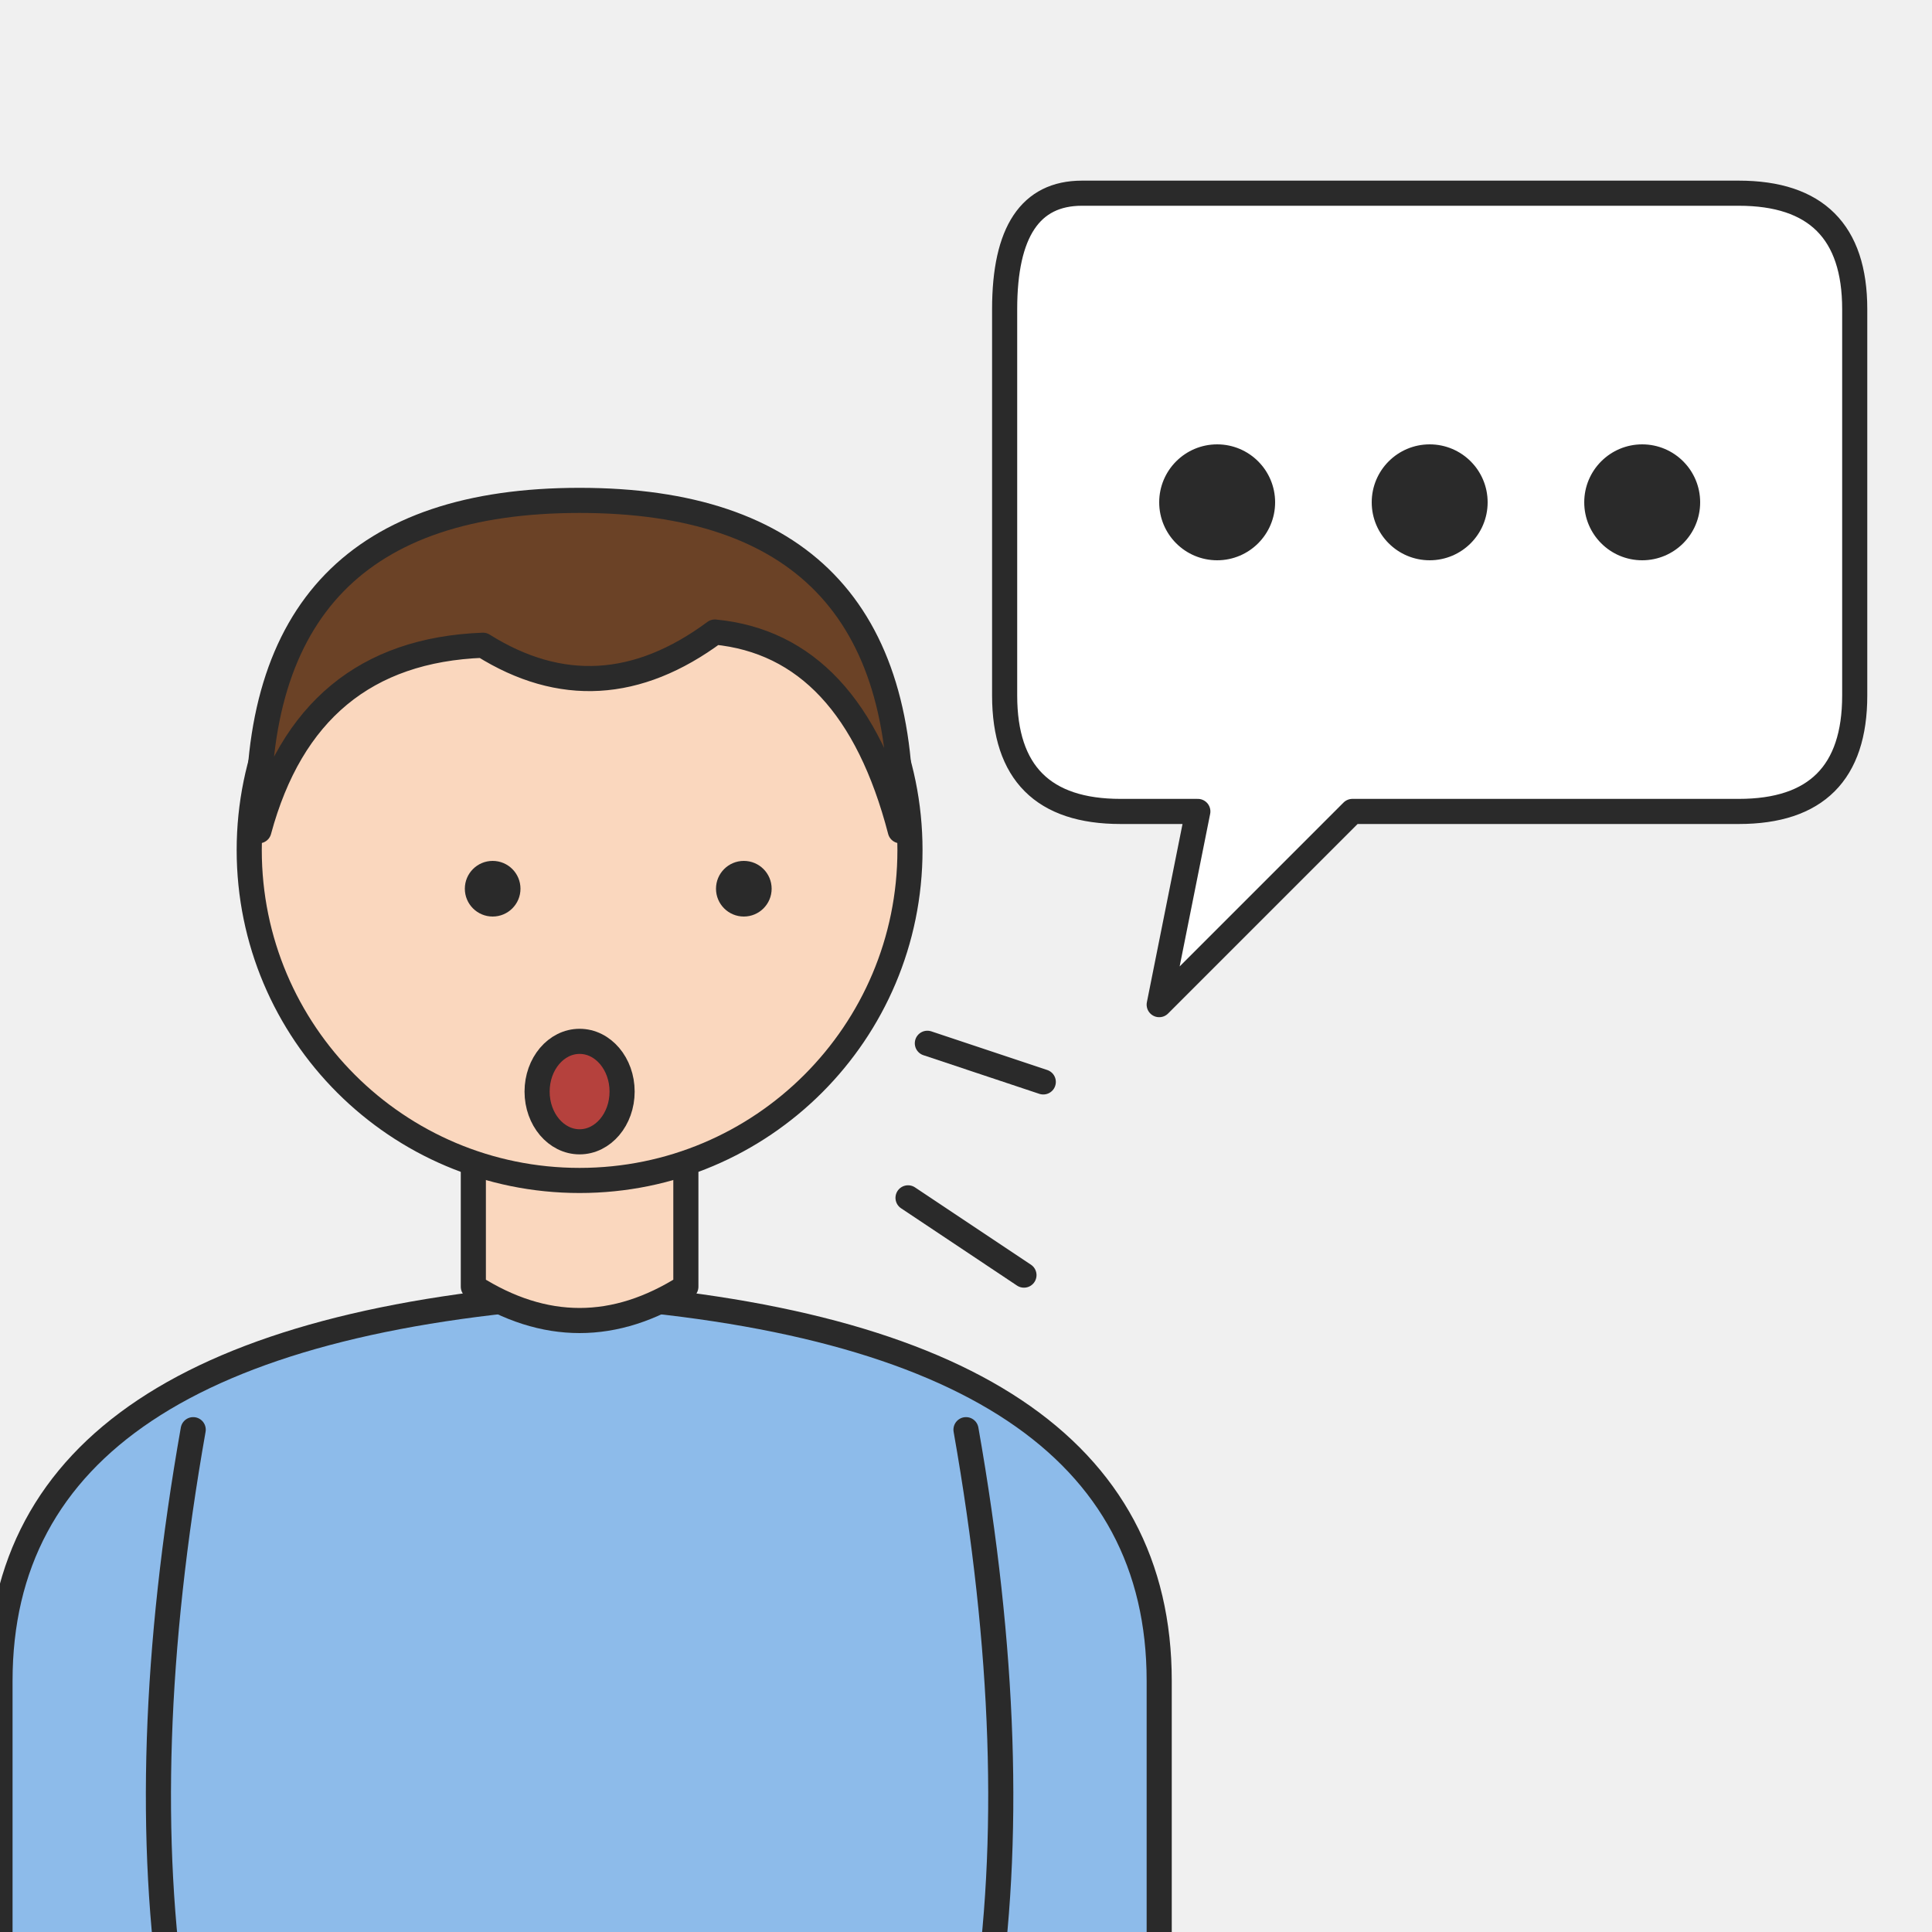
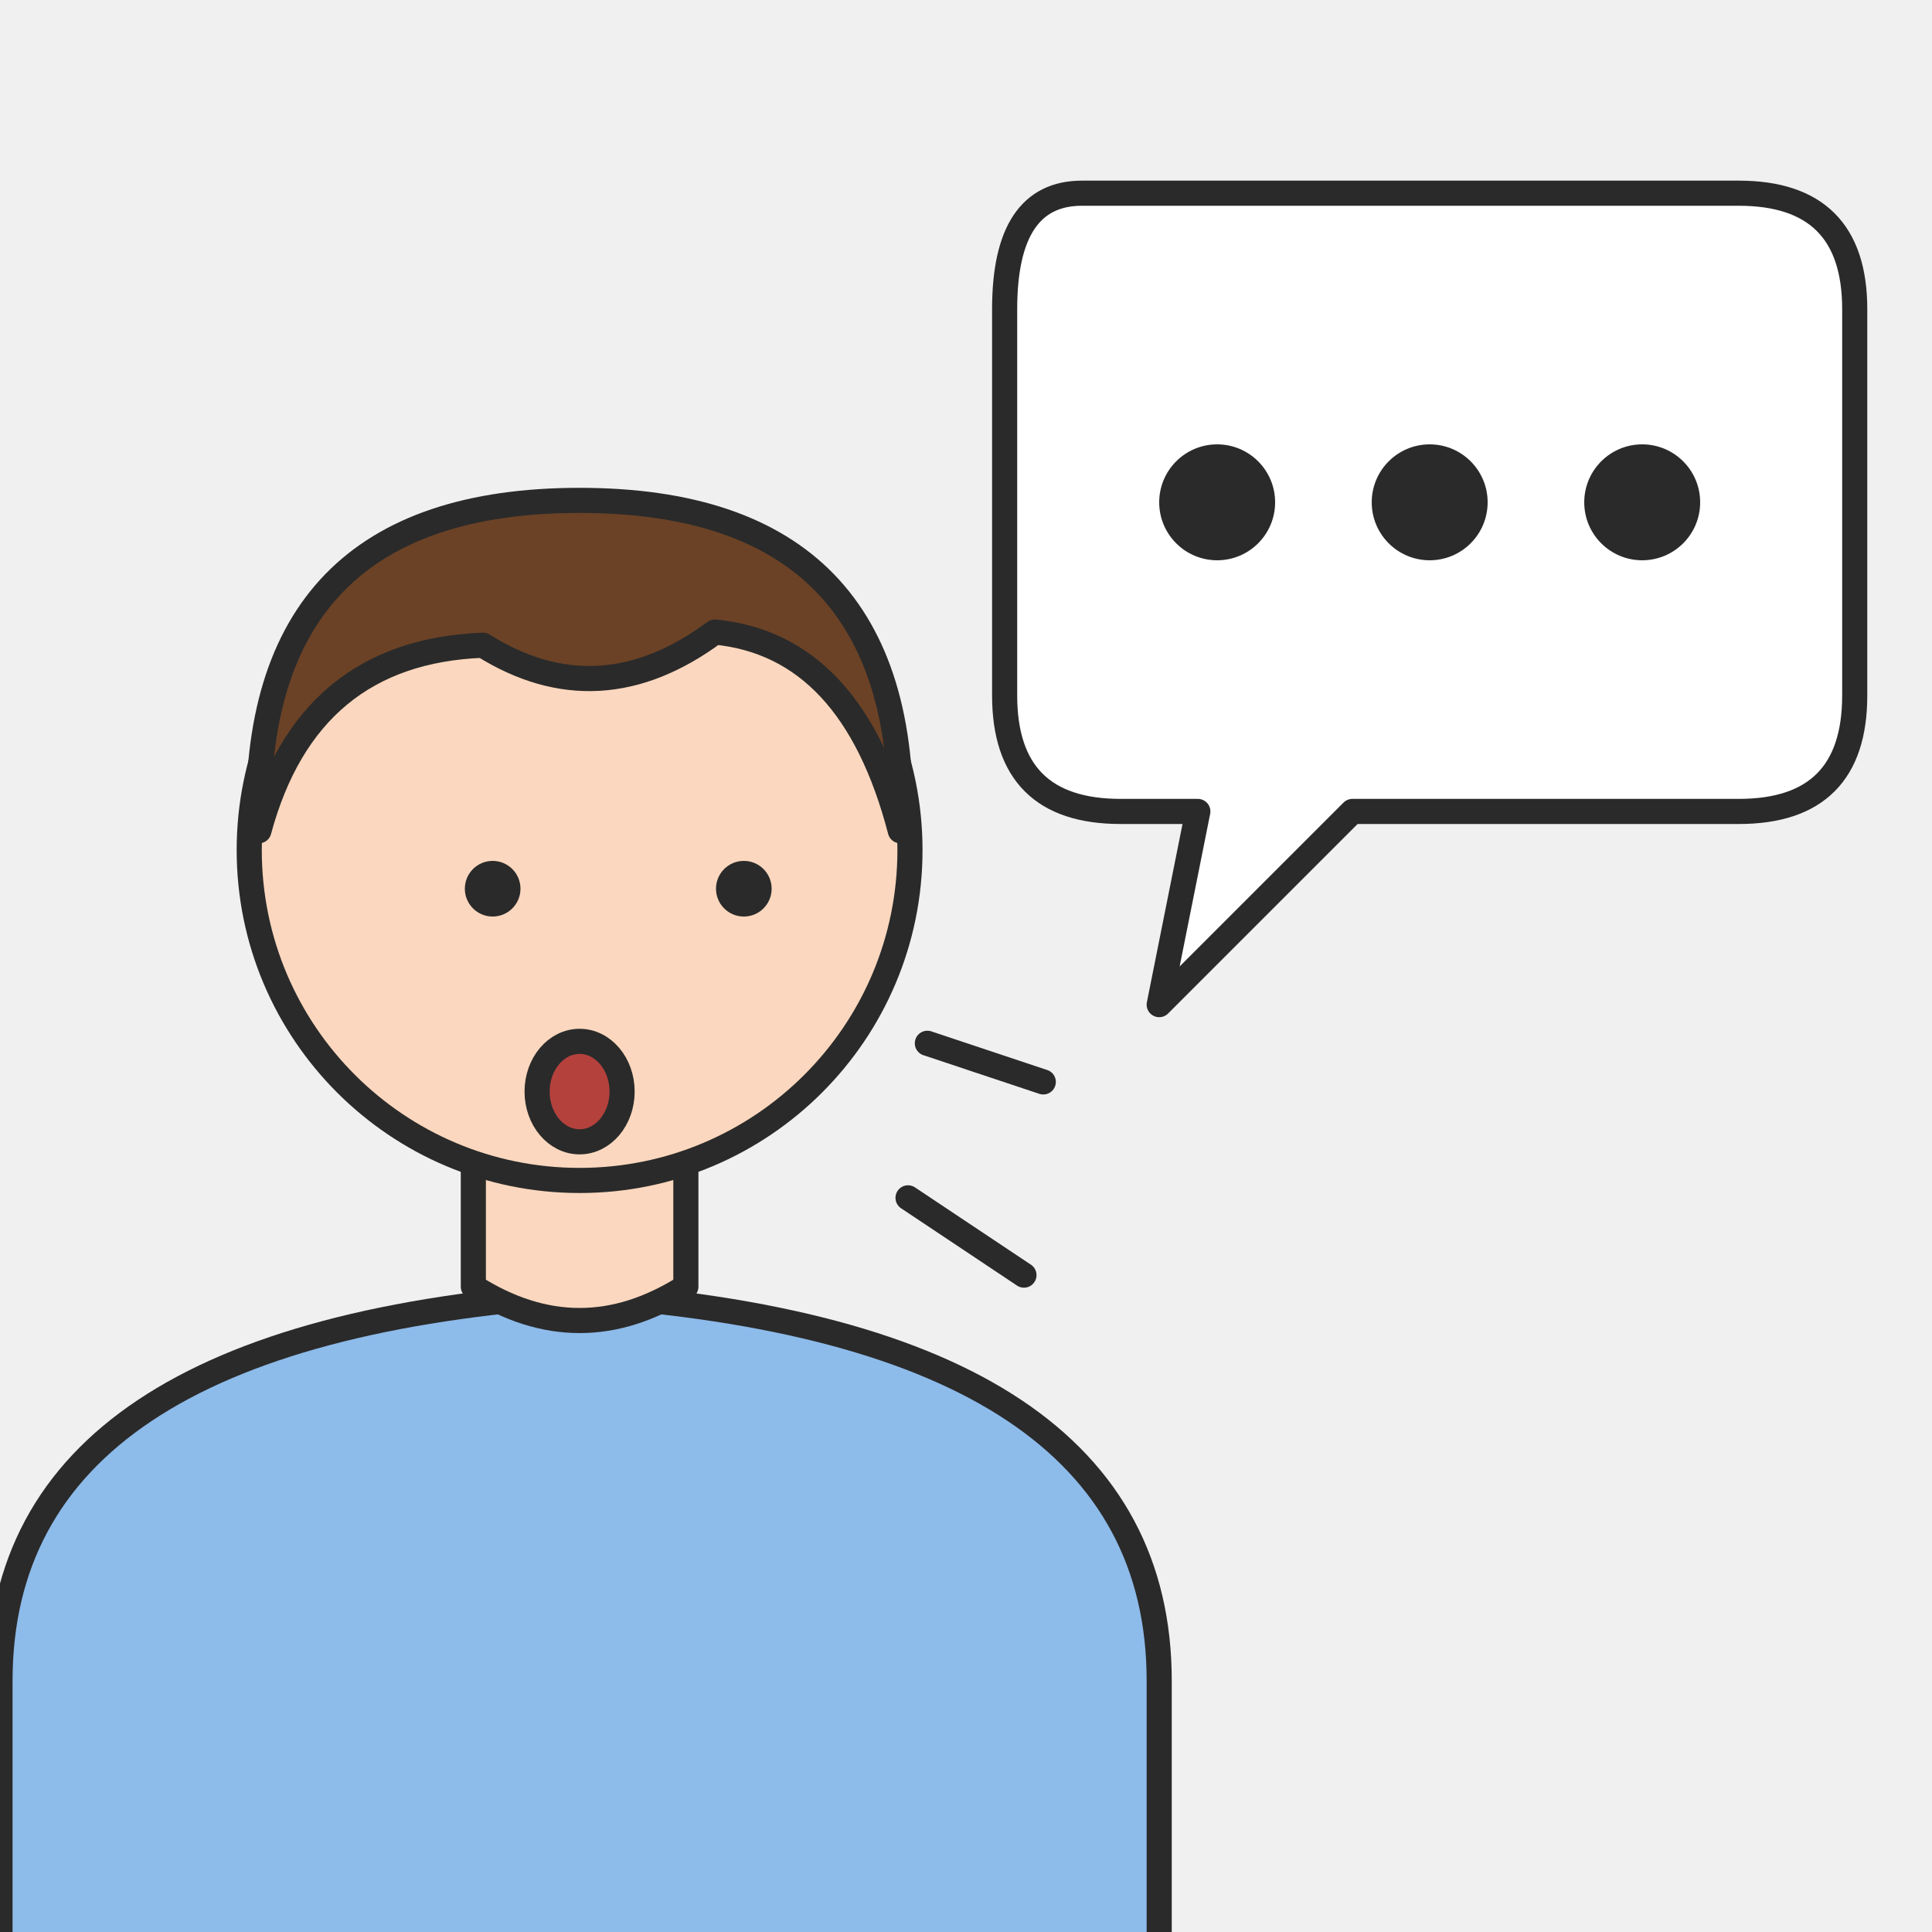
<svg xmlns="http://www.w3.org/2000/svg" viewBox="0 0 100 100" width="512" height="512" stroke-linecap="round" stroke-linejoin="round" role="img" aria-label="hovoriť">
  <path d="M0 104 V87 Q0 69 30 67 Q60 69 60 87 V104 Z" fill="#8DBBEA" stroke="#2A2A2A" stroke-width="1.3" />
-   <path d="M10 74 Q7 91 9 104 M50 74 Q53 91 51 104" fill="none" stroke="#2A2A2A" stroke-width="1.3" />
  <path d="M24.5 57.1 V66.6 Q30 70.1 35.5 66.6 V57.1" fill="#FAD7BE" stroke="#2A2A2A" stroke-width="1.3" />
  <circle cx="30" cy="44" r="17.1" fill="#FAD7BE" stroke="#2A2A2A" stroke-width="1.3" />
  <path d="M13.4 43 Q12.9 25.9 30 25.9 Q47.1 25.9 46.6 43 Q44.1 33.398 37 32.714 Q31 37.16 25 33.398 Q15.9 33.74 13.4 43 Z" fill="#6B4226" stroke="#2A2A2A" stroke-width="1.3" />
  <circle cx="25.5" cy="46.0" r="1.44" fill="#2A2A2A" stroke="#2A2A2A" stroke-width="0" />
  <circle cx="38.5" cy="46.0" r="1.44" fill="#2A2A2A" stroke="#2A2A2A" stroke-width="0" />
  <ellipse cx="30" cy="56.5" rx="2.2" ry="2.6" fill="#B5413D" stroke="#2A2A2A" stroke-width="1.3" />
  <path d="M56 10 H90 Q96 10 96 16 V36 Q96 42 90 42 H70 L60 52 L62 42 H58 Q52 42 52 36 V16 Q52 10 56 10 Z" fill="#FFFFFF" stroke="#2A2A2A" stroke-width="1.3" />
  <circle cx="63" cy="26" r="3" fill="#2A2A2A" stroke="#2A2A2A" stroke-width="0" />
  <circle cx="74" cy="26" r="3" fill="#2A2A2A" stroke="#2A2A2A" stroke-width="0" />
  <circle cx="85" cy="26" r="3" fill="#2A2A2A" stroke="#2A2A2A" stroke-width="0" />
  <path d="M48 54 L54 56 M47 62 L53 66" fill="none" stroke="#2A2A2A" stroke-width="1.3" />
</svg>
